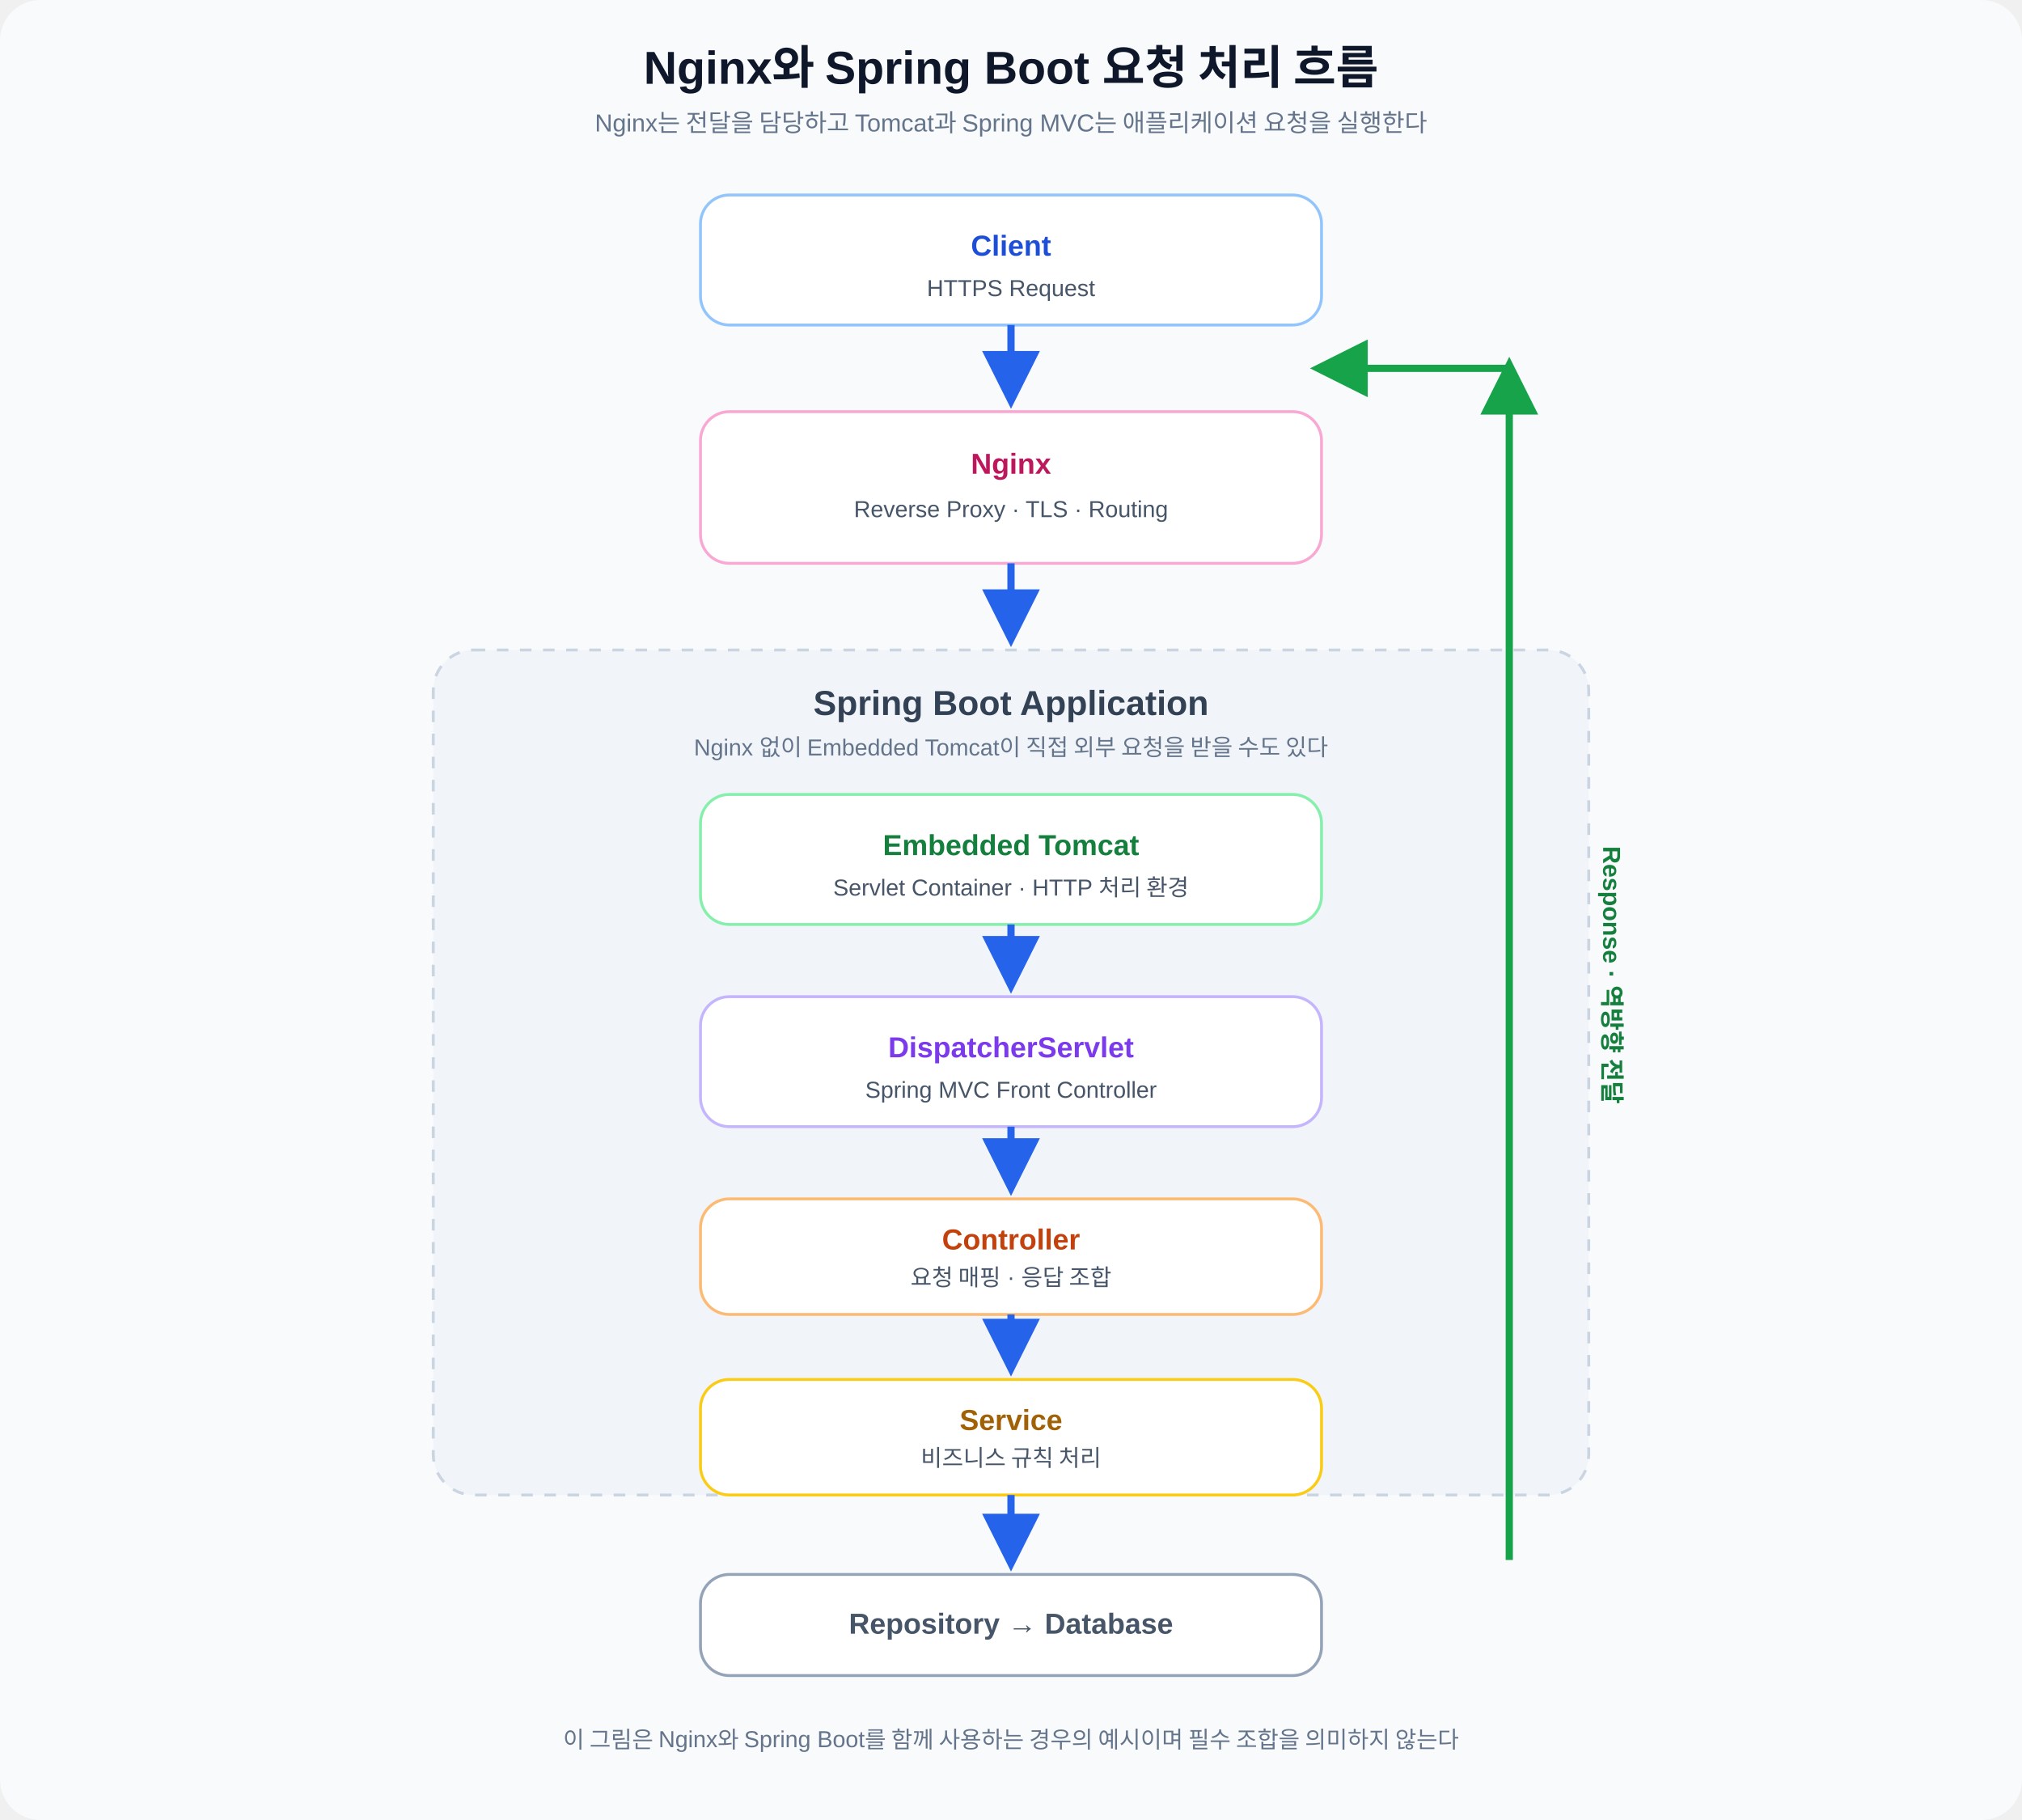
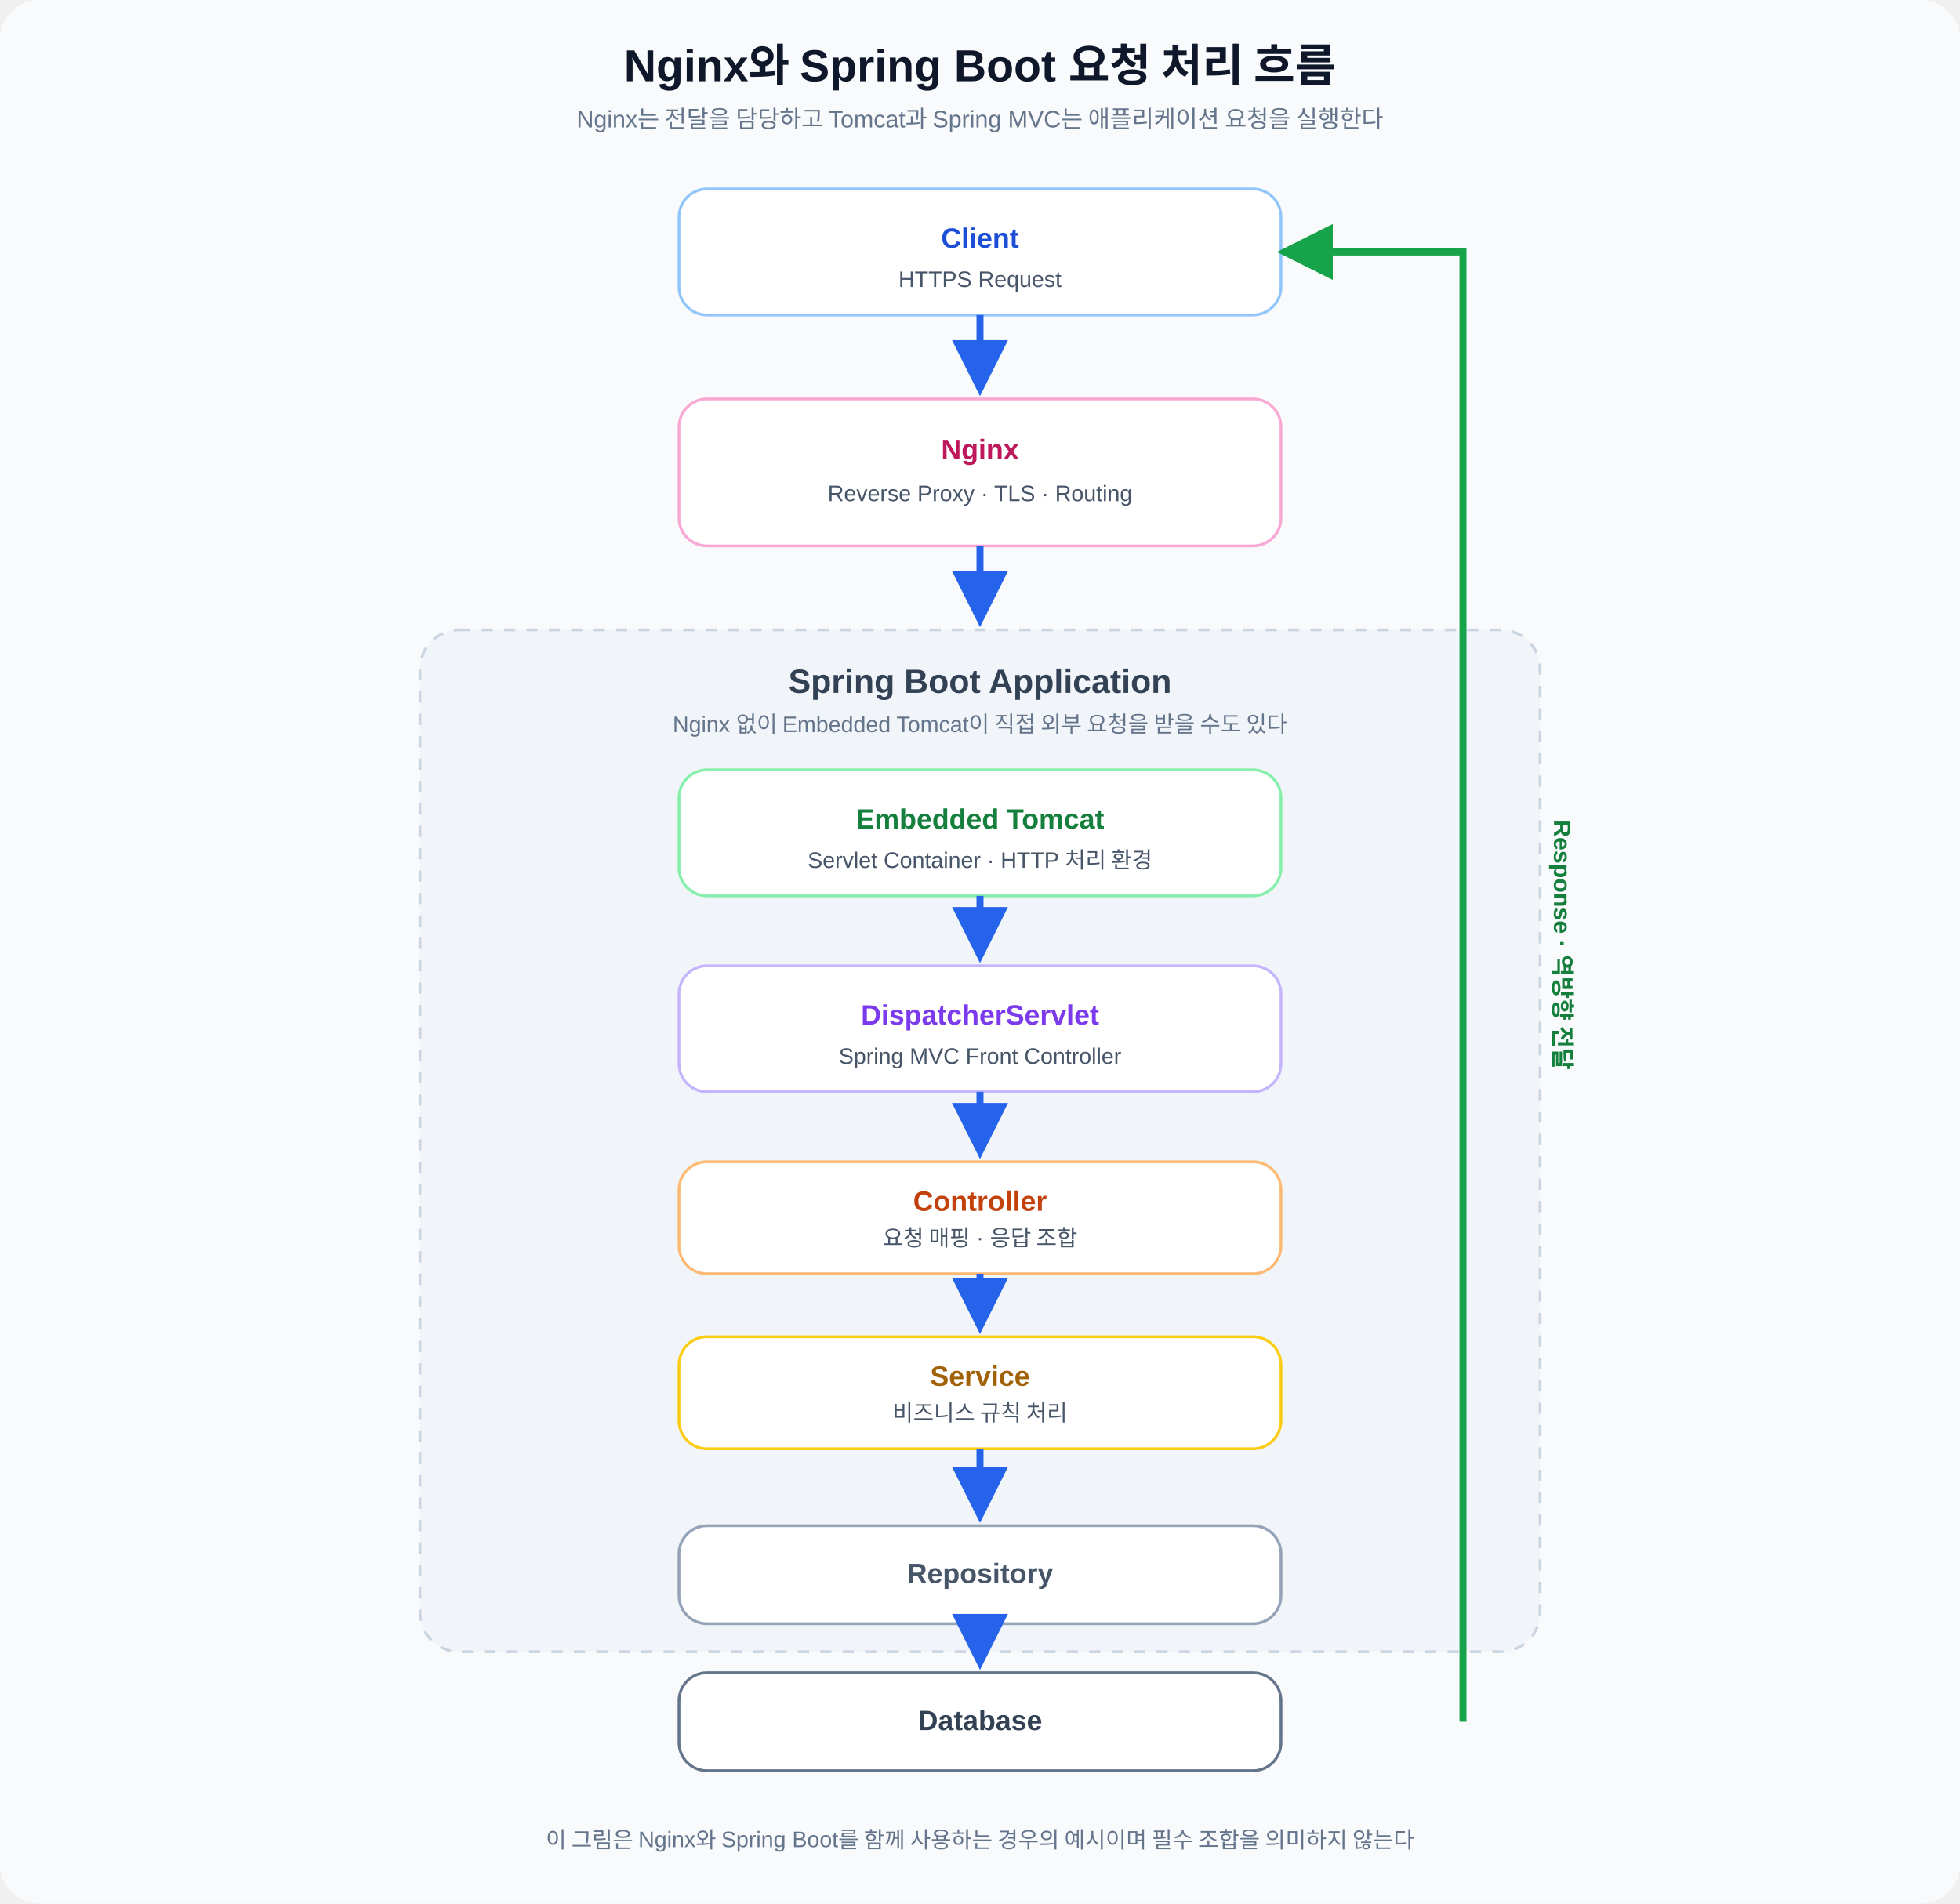
- <svg xmlns="http://www.w3.org/2000/svg" width="1400" height="1260" viewBox="0 0 1400 1260" role="img" aria-labelledby="title desc">
+ <svg xmlns="http://www.w3.org/2000/svg" width="1400" height="1360" viewBox="0 0 1400 1360" role="img" aria-labelledby="title desc">
  <defs>
    <style>
      .bg { fill: #f8fafc; }
      .title { font: 700 32px Arial, "Malgun Gothic", sans-serif; fill: #0f172a; text-anchor: middle; }
      .subtitle { font: 500 17px Arial, "Malgun Gothic", sans-serif; fill: #64748b; text-anchor: middle; }
      .heading { font: 700 24px Arial, "Malgun Gothic", sans-serif; text-anchor: middle; }
      .node { font: 700 20px Arial, "Malgun Gothic", sans-serif; text-anchor: middle; }
      .detail { font: 500 16px Arial, "Malgun Gothic", sans-serif; text-anchor: middle; }
      .side { font: 600 17px Arial, "Malgun Gothic", sans-serif; text-anchor: middle; }
      .note { font: 500 16px Arial, "Malgun Gothic", sans-serif; fill: #64748b; text-anchor: middle; }
      .box { fill: #ffffff; stroke-width: 2; rx: 20; }
      .request { stroke: #2563eb; stroke-width: 5; fill: none; marker-end: url(#arrow-blue); }
      .response { stroke: #16a34a; stroke-width: 5; fill: none; marker-end: url(#arrow-green); }
      .inner { stroke: #cbd5e1; stroke-width: 2; stroke-dasharray: 8 8; fill: #f1f5f9; }
    </style>
    <marker id="arrow-blue" viewBox="0 0 10 10" refX="8" refY="5" markerWidth="8" markerHeight="8" orient="auto-start-reverse">
      <path d="M 0 0 L 10 5 L 0 10 z" fill="#2563eb" />
    </marker>
    <marker id="arrow-green" viewBox="0 0 10 10" refX="8" refY="5" markerWidth="8" markerHeight="8" orient="auto-start-reverse">
      <path d="M 0 0 L 10 5 L 0 10 z" fill="#16a34a" />
    </marker>
  </defs>
-   <rect class="bg" width="1400" height="1260" rx="28" />
+   <rect class="bg" width="1400" height="1360" rx="28" />
  <text class="title" x="700" y="58">Nginx와 Spring Boot 요청 처리 흐름</text>
  <text class="subtitle" x="700" y="91">Nginx는 전달을 담당하고 Tomcat과 Spring MVC는 애플리케이션 요청을 실행한다</text>
  <rect class="box" x="485" y="135" width="430" height="90" stroke="#93c5fd" />
  <text class="node" x="700" y="177" fill="#1d4ed8">Client</text>
  <text class="detail" x="700" y="205" fill="#475569">HTTPS Request</text>
  <path class="request" d="M 700 225 L 700 275" />
  <rect class="box" x="485" y="285" width="430" height="105" stroke="#f9a8d4" />
  <text class="node" x="700" y="328" fill="#be185d">Nginx</text>
  <text class="detail" x="700" y="358" fill="#475569">Reverse Proxy · TLS · Routing</text>
  <path class="request" d="M 700 390 L 700 440" />
-   <rect class="inner" x="300" y="450" width="800" height="585" rx="28" />
+   <rect class="inner" x="300" y="450" width="800" height="730" rx="28" />
  <text class="heading" x="700" y="495" fill="#334155">Spring Boot Application</text>
  <text class="note" x="700" y="523">Nginx 없이 Embedded Tomcat이 직접 외부 요청을 받을 수도 있다</text>
  <rect class="box" x="485" y="550" width="430" height="90" stroke="#86efac" />
  <text class="node" x="700" y="592" fill="#15803d">Embedded Tomcat</text>
  <text class="detail" x="700" y="620" fill="#475569">Servlet Container · HTTP 처리 환경</text>
  <path class="request" d="M 700 640 L 700 680" />
  <rect class="box" x="485" y="690" width="430" height="90" stroke="#c4b5fd" />
  <text class="node" x="700" y="732" fill="#7c3aed">DispatcherServlet</text>
  <text class="detail" x="700" y="760" fill="#475569">Spring MVC Front Controller</text>
  <path class="request" d="M 700 780 L 700 820" />
  <rect class="box" x="485" y="830" width="430" height="80" stroke="#fdba74" />
  <text class="node" x="700" y="865" fill="#c2410c">Controller</text>
  <text class="detail" x="700" y="890" fill="#475569">요청 매핑 · 응답 조합</text>
  <path class="request" d="M 700 910 L 700 945" />
  <rect class="box" x="485" y="955" width="430" height="80" stroke="#facc15" />
  <text class="node" x="700" y="990" fill="#a16207">Service</text>
  <text class="detail" x="700" y="1015" fill="#475569">비즈니스 규칙 처리</text>
  <path class="request" d="M 700 1035 L 700 1080" />
  <rect class="box" x="485" y="1090" width="430" height="70" stroke="#94a3b8" />
-   <text class="node" x="700" y="1131" fill="#475569">Repository → Database</text>
-   <path class="response" d="M 1045 1080 L 1045 255" />
+   <text class="node" x="700" y="1131" fill="#475569">Repository</text>
+   <path class="request" d="M 700 1160 L 700 1185" />
+   <rect class="box" x="485" y="1195" width="430" height="70" stroke="#64748b" />
+   <text class="node" x="700" y="1236" fill="#334155">Database</text>
+   <path class="response" d="M 1045 1230 L 1045 180 L 920 180" />
  <text class="side" x="1110" y="675" fill="#15803d" transform="rotate(90 1110 675)">Response · 역방향 전달</text>
-   <path class="response" d="M 1045 255 L 915 255" />
-   <text class="note" x="700" y="1210">이 그림은 Nginx와 Spring Boot를 함께 사용하는 경우의 예시이며 필수 조합을 의미하지 않는다</text>
+   <text class="note" x="700" y="1320">이 그림은 Nginx와 Spring Boot를 함께 사용하는 경우의 예시이며 필수 조합을 의미하지 않는다</text>
</svg>
